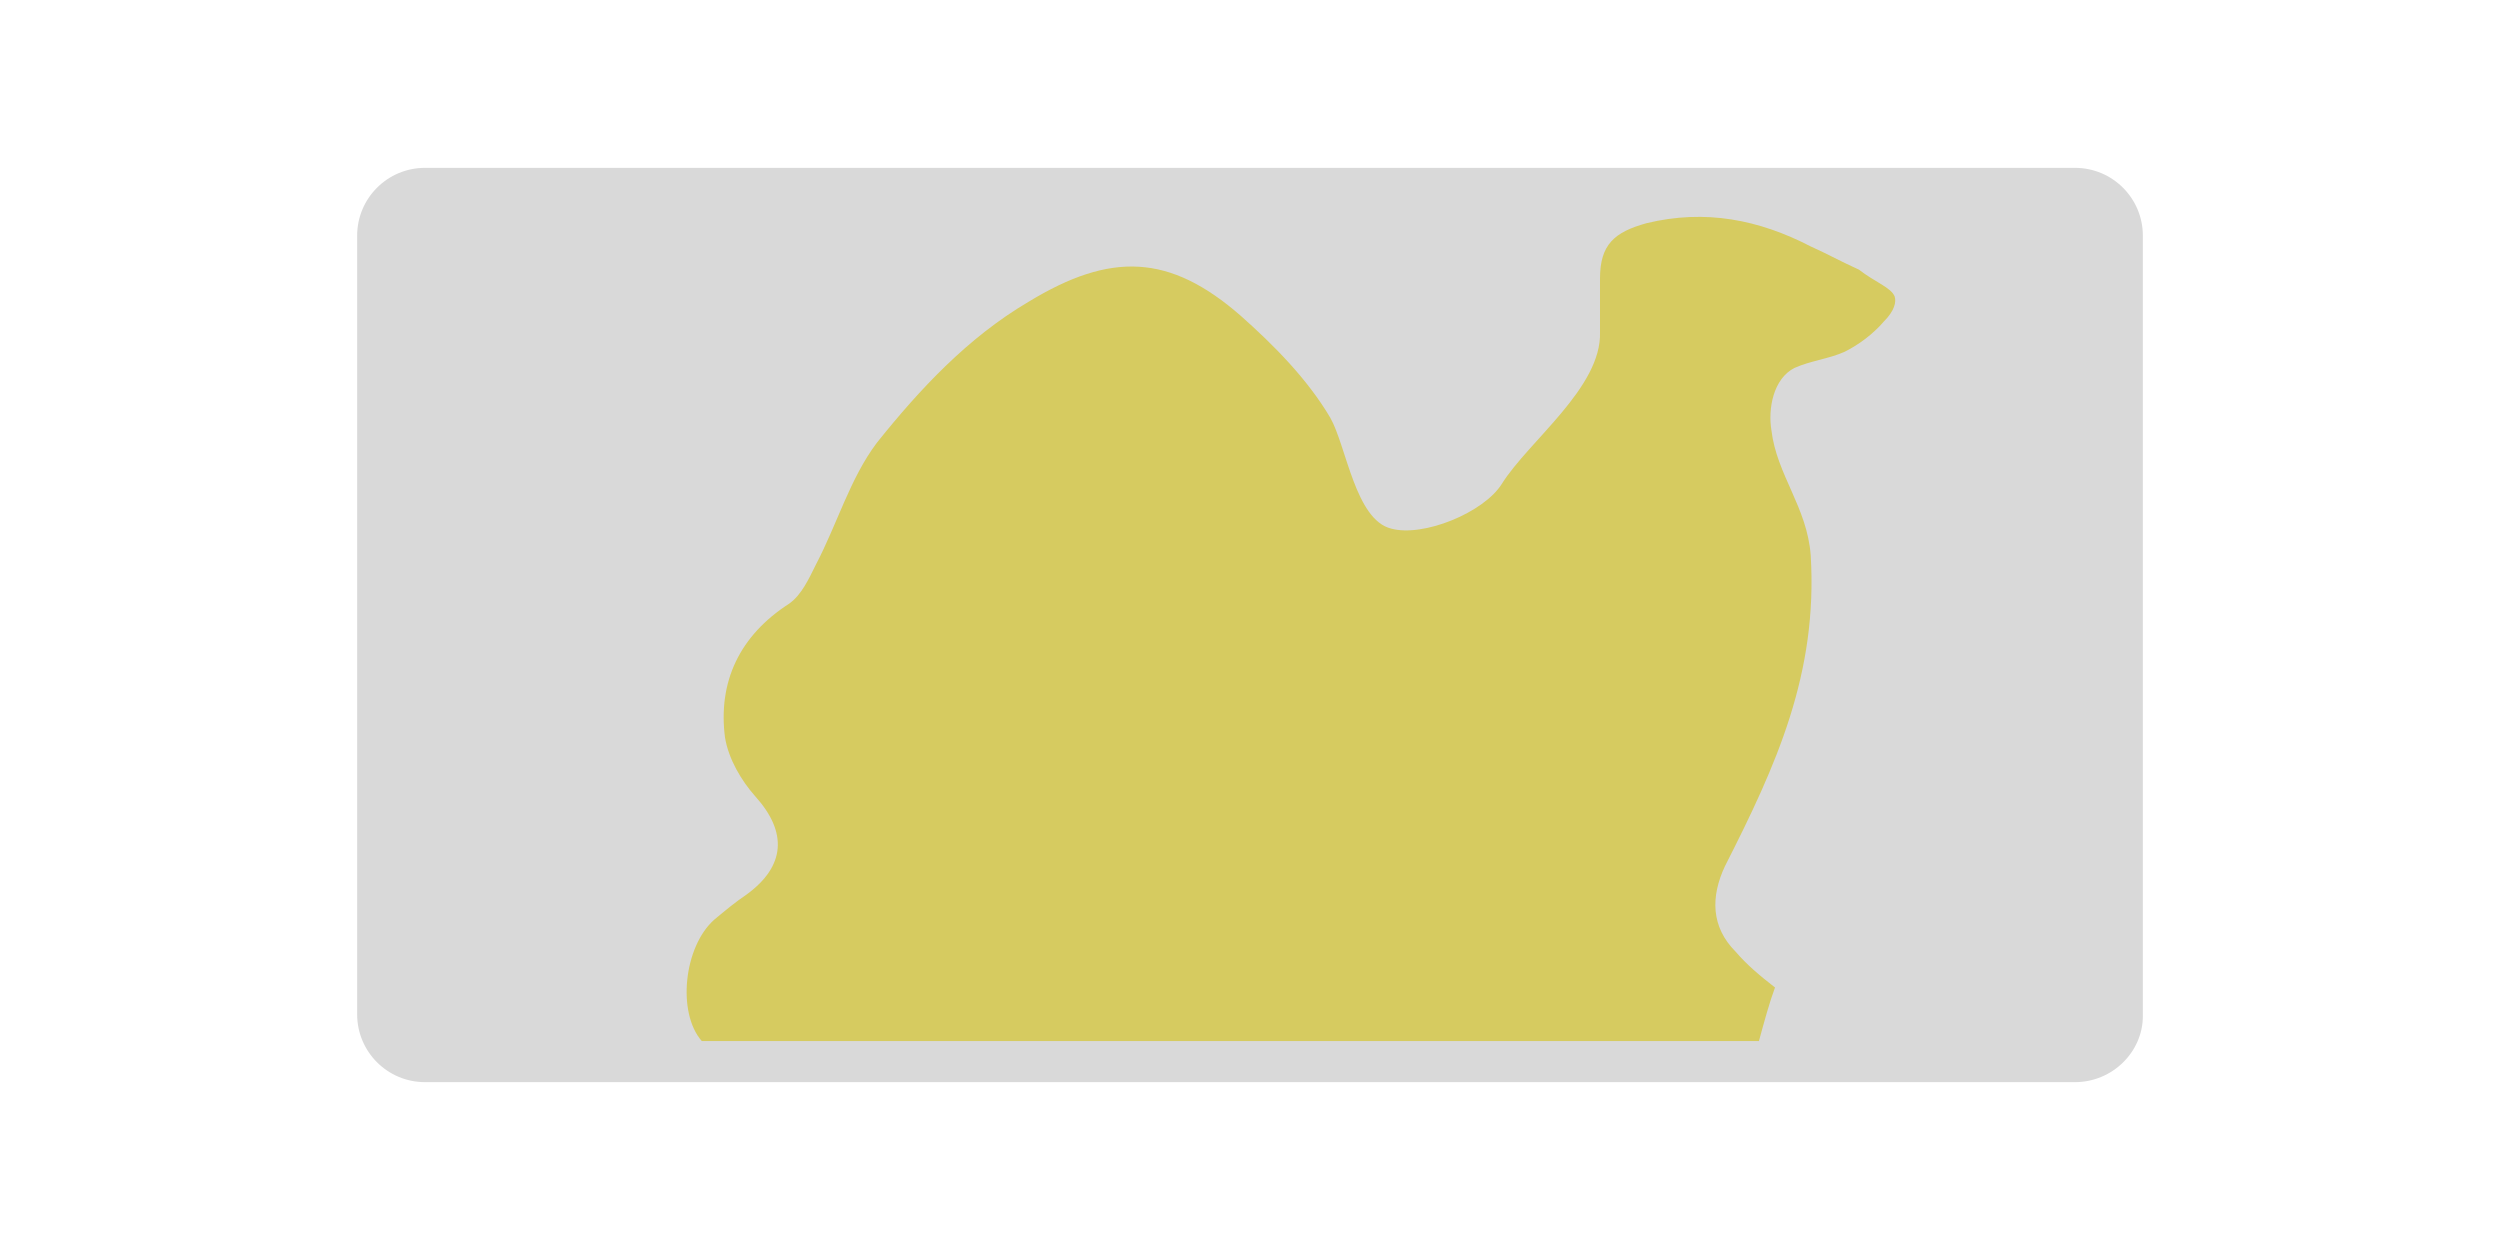
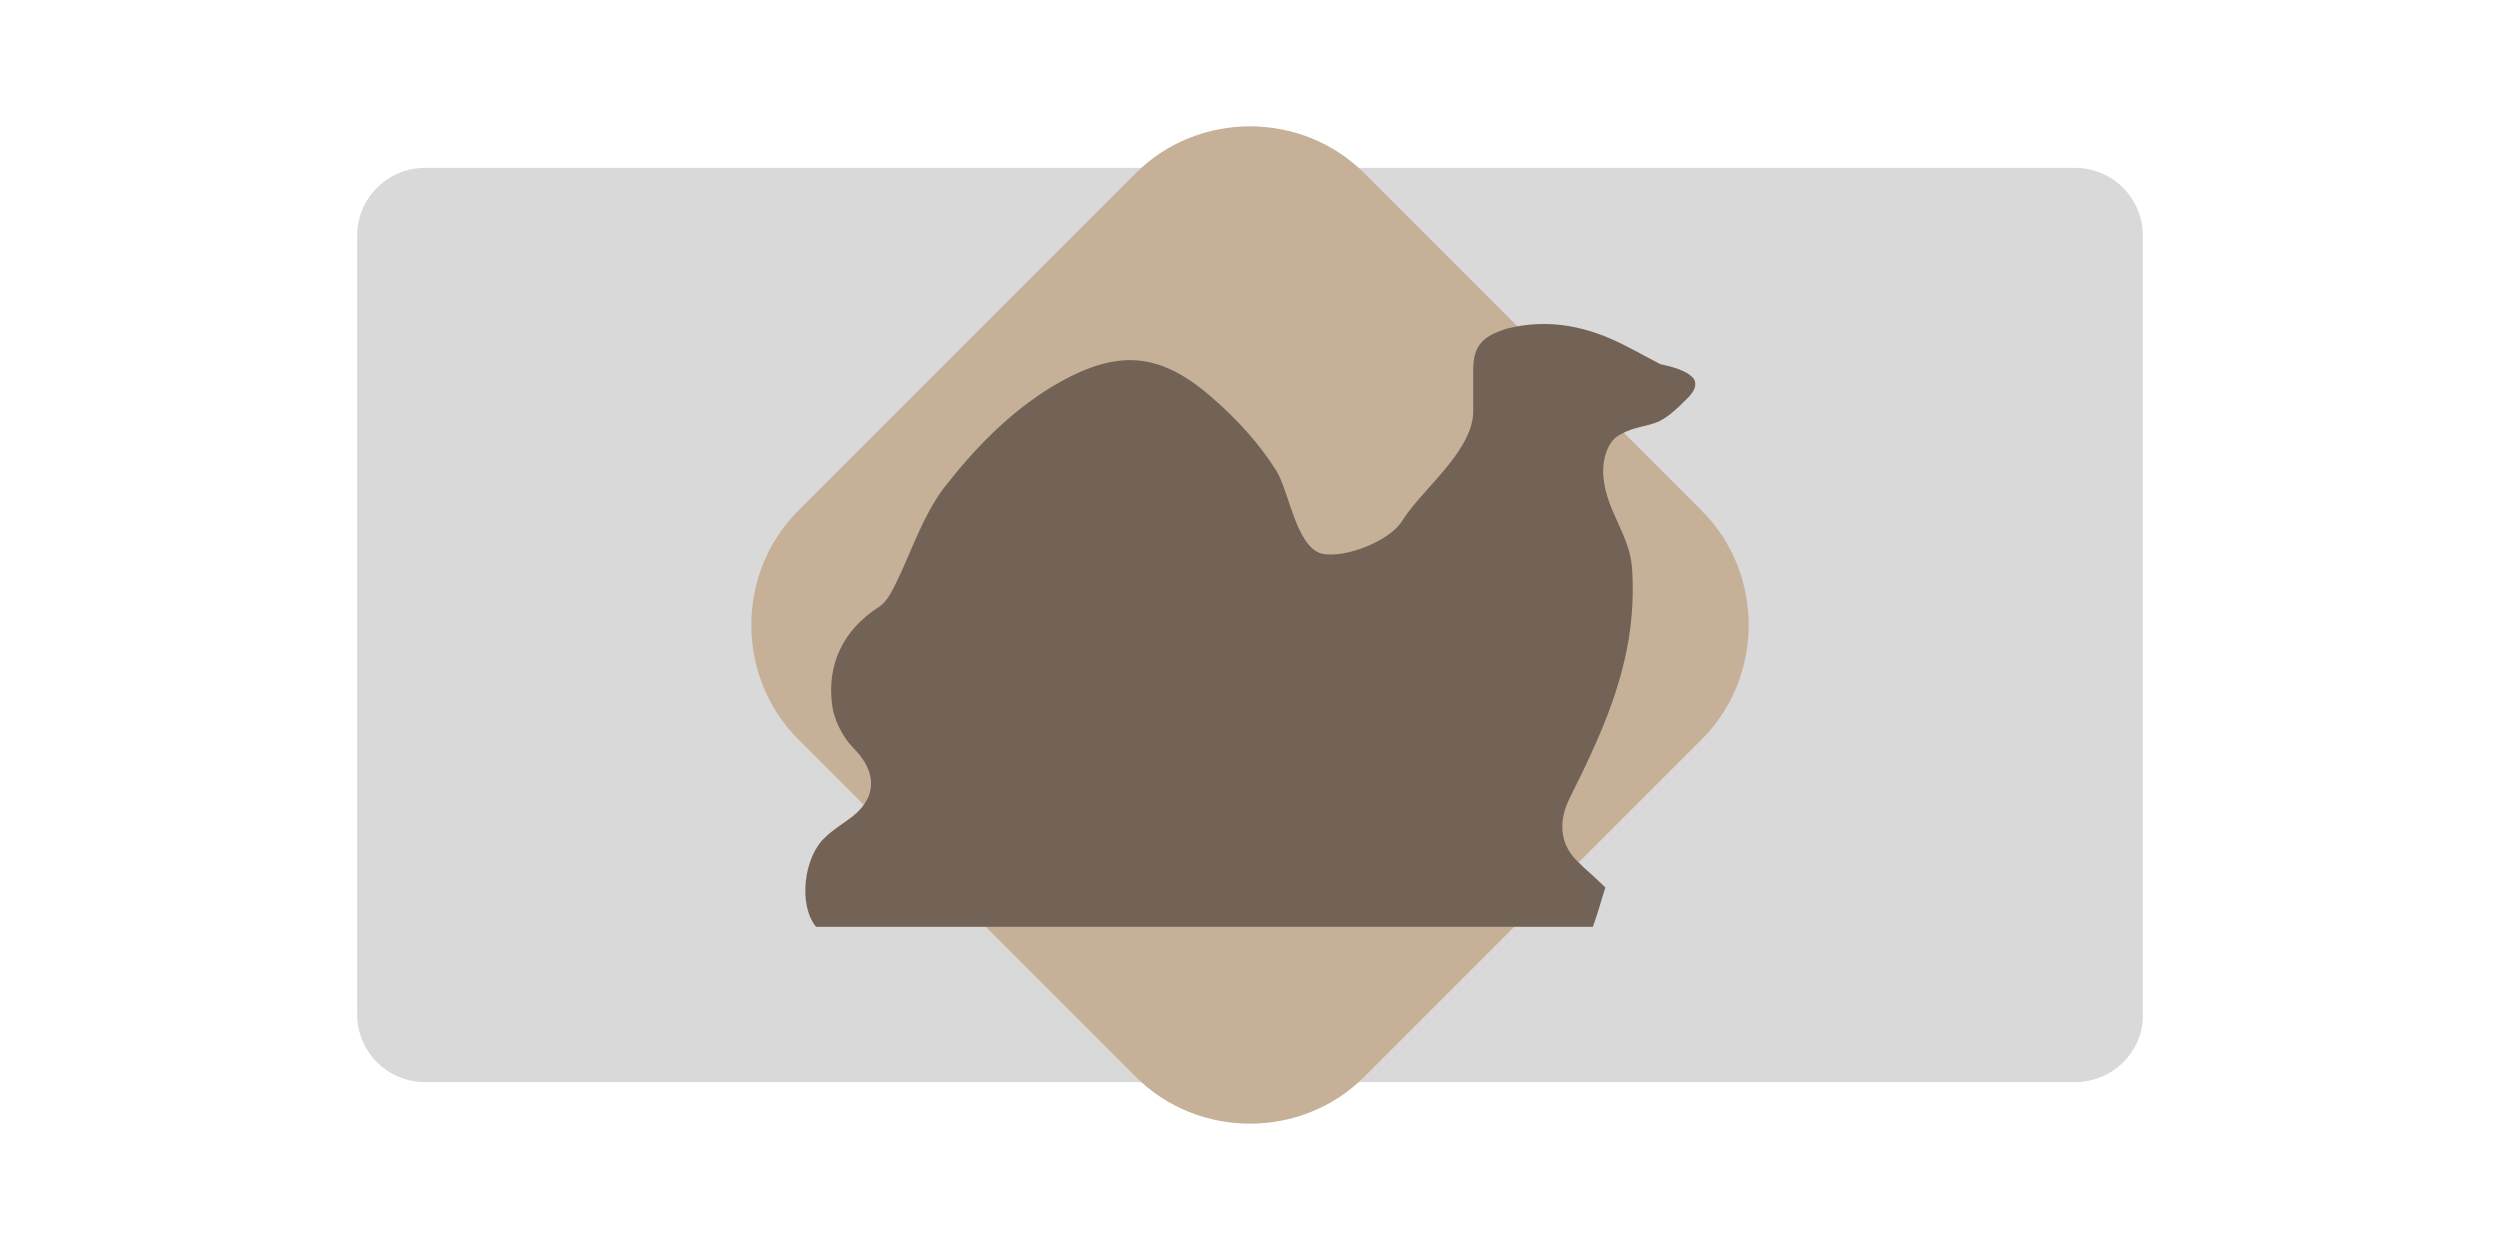
<svg xmlns="http://www.w3.org/2000/svg" version="1.1" id="Layer_1" x="0px" y="0px" viewBox="0 0 140 70" style="enable-background:new 0 0 140 70;" xml:space="preserve">
  <style type="text/css">
	.st0{fill:#D9D9D9;}
- 	.st1{fill:#D6CB60;}
+ 	.st1{fill:#C6B198;}
+ 	.st2{fill:#736357;}
</style>
  <path class="st0" d="M116.2,60.6H23.8c-2.1,0-3.8-1.7-3.8-3.8V13.2c0-2.1,1.7-3.8,3.8-3.8h92.4c2.1,0,3.8,1.7,3.8,3.8v43.7  C120,58.9,118.3,60.6,116.2,60.6z" />
  <g>
-     <path class="st1" d="M106.1,16.6c0.1,0.3,0,0.8-0.6,1.4c-0.6,0.7-1.4,1.3-2.2,1.7c-0.9,0.4-1.9,0.5-2.8,0.9   c-1.2,0.6-1.5,2.3-1.3,3.5c0.3,2.5,2,4.3,2.2,7c0.4,6.6-1.9,11.7-4.8,17.4c-0.8,1.7-0.8,3.4,0.6,4.8c0.6,0.7,1.3,1.3,2.2,2   c-0.3,0.8-0.6,1.9-0.9,3c-19.7,0-39.4,0-59.2,0c-1.4-1.6-1-5.3,0.7-6.8c0.6-0.5,1.2-1,1.8-1.4c2.2-1.6,2.3-3.5,0.5-5.5   c-0.8-0.9-1.5-2.1-1.7-3.3c-0.4-3.1,0.8-5.7,3.6-7.5c0.7-0.5,1.1-1.4,1.5-2.2c1.2-2.3,1.9-4.8,3.4-6.8c2.4-3,5.1-5.9,8.5-7.9   c4.6-2.8,7.9-2.7,11.9,0.8c1.8,1.6,3.7,3.5,5,5.7c0.9,1.6,1.4,5.7,3.4,6.2c1.8,0.5,5.2-0.9,6.2-2.5c1.5-2.4,5.6-5.4,5.5-8.5   c0-1,0-2,0-3c0-1.9,0.8-2.6,2.6-3.1c3.3-0.8,6.3-0.2,9.2,1.3c0.9,0.4,1.8,0.9,2.7,1.3C105,15.8,105.9,16.1,106.1,16.6z" />
+     <path class="st1" d="M95.3,41.4L76.4,60.3c-3.5,3.5-9.3,3.5-12.8,0L44.7,41.4c-3.5-3.5-3.5-9.3,0-12.8L63.6,9.7   c3.5-3.5,9.3-3.5,12.8,0l18.9,18.9C98.8,32.1,98.8,37.9,95.3,41.4z" />
+   </g>
+   <g>
+     <path class="st2" d="M94.9,21.3c0.1,0.3,0,0.6-0.4,1c-0.5,0.5-1,1-1.6,1.3c-0.7,0.3-1.4,0.3-2.1,0.7c-0.9,0.4-1.1,1.7-1,2.5   c0.2,1.9,1.5,3.2,1.6,5.1c0.3,4.8-1.4,8.6-3.5,12.8c-0.6,1.2-0.6,2.5,0.4,3.5c0.5,0.5,1,0.9,1.6,1.5c-0.2,0.6-0.4,1.4-0.7,2.2   c-14.5,0-29,0-43.5,0c-1-1.2-0.7-3.9,0.5-5c0.4-0.4,0.9-0.7,1.3-1c1.6-1.1,1.7-2.6,0.3-4c-0.6-0.6-1.1-1.6-1.2-2.4   c-0.3-2.3,0.6-4.2,2.6-5.5c0.5-0.3,0.8-1,1.1-1.6c0.8-1.7,1.4-3.5,2.5-5c1.7-2.2,3.7-4.3,6.2-5.8c3.4-2,5.8-2,8.8,0.6   c1.4,1.2,2.7,2.6,3.7,4.2c0.7,1.2,1.1,4.2,2.5,4.6c1.3,0.3,3.8-0.7,4.5-1.8c1.1-1.8,4.1-4,4-6.3c0-0.7,0-1.5,0-2.2   c0-1.4,0.6-1.9,1.9-2.3c2.4-0.6,4.6-0.1,6.7,1c0.6,0.3,1.3,0.7,1.9,1C94,20.6,94.7,20.9,94.9,21.3z" />
  </g>
</svg>
